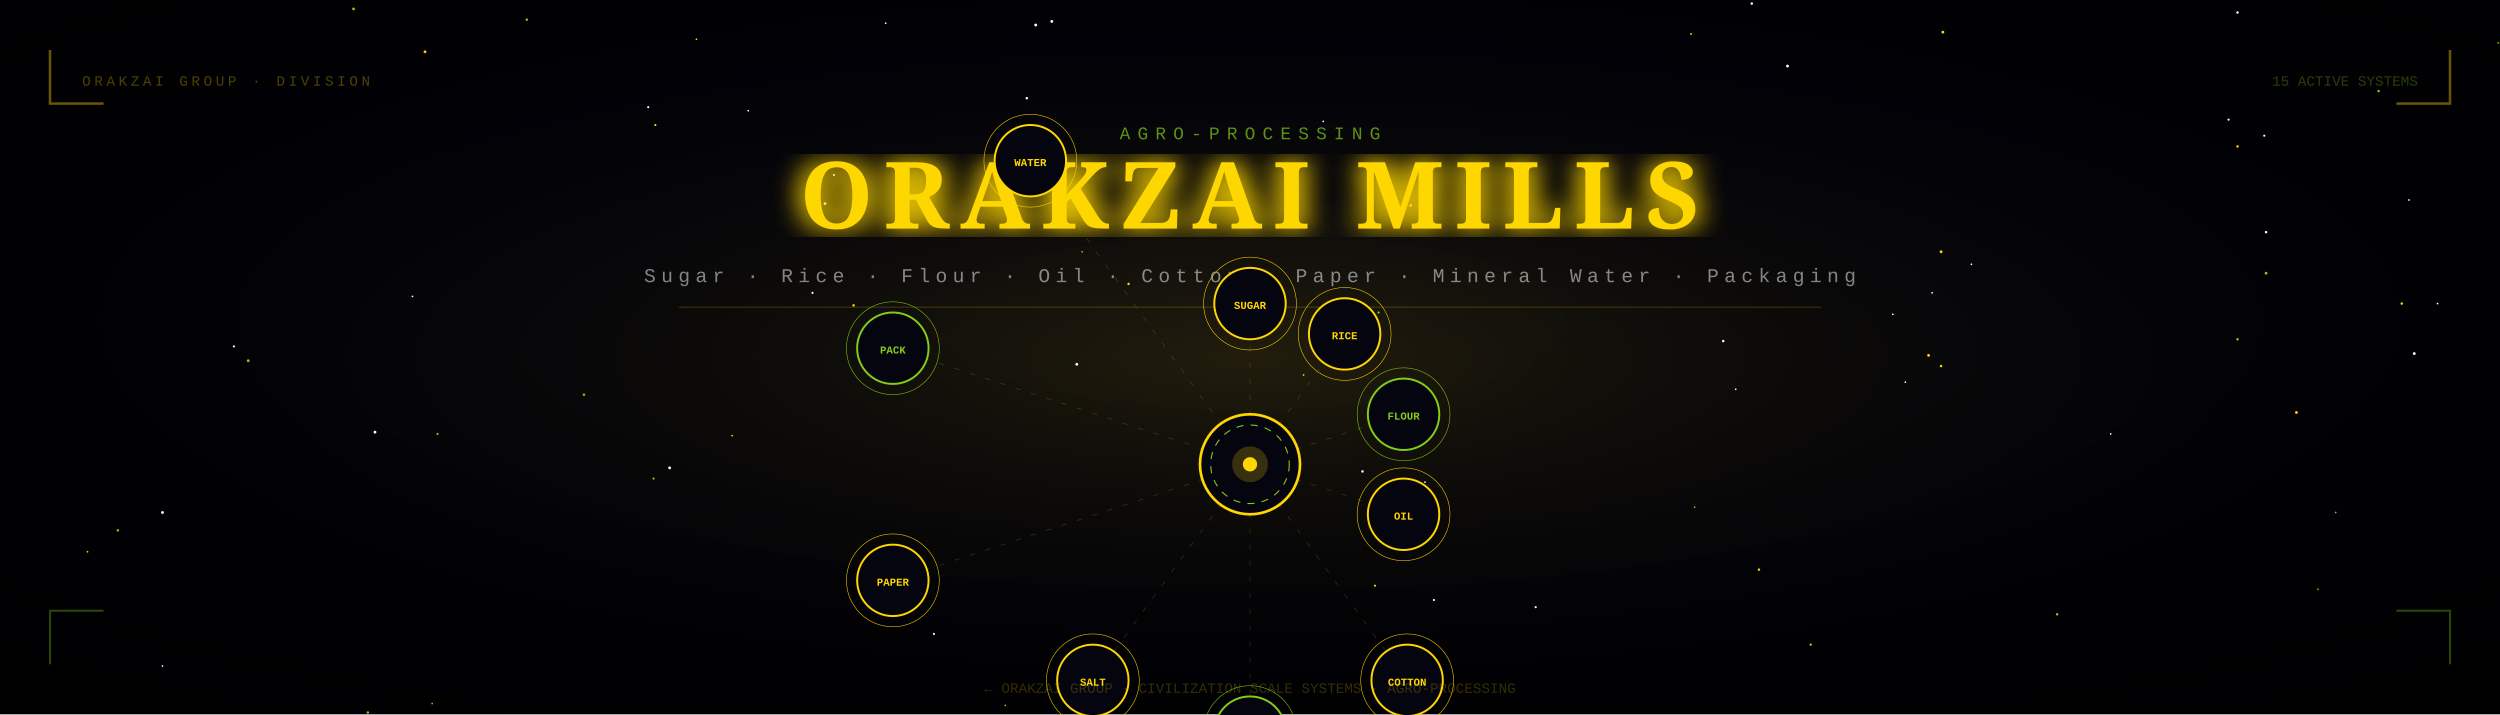
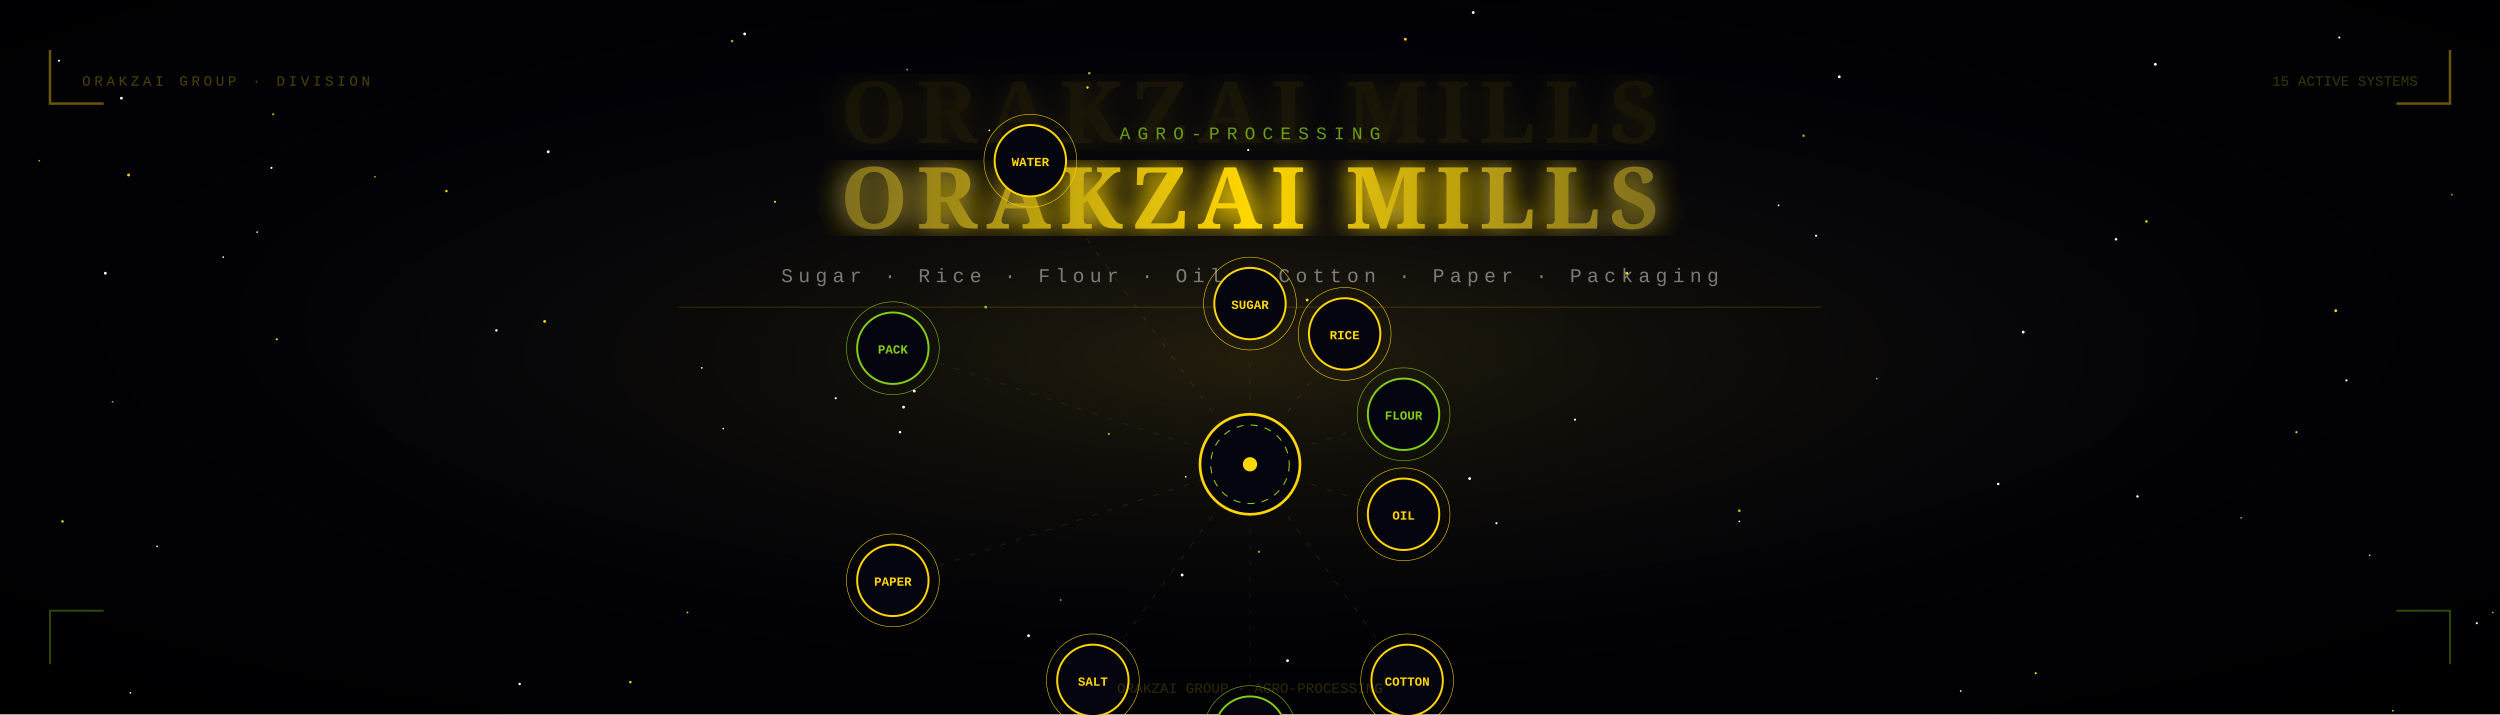
<svg xmlns="http://www.w3.org/2000/svg" width="1400" height="400" viewBox="0 0 1400 400">
  <defs>
-     <style>
- @keyframes tw{0%,100%{opacity:.06}50%{opacity:.85}}
- @keyframes cPulse{0%,100%{r:12}50%{r:18}}
- </style>
-     <radialGradient id="bg_Orakzai-Mills" cx="50%" cy="45%" r="75%">
+     <radialGradient id="bg" cx="50%" cy="45%" r="75%">
      <stop offset="0%" stop-color="#03030e" />
      <stop offset="100%" stop-color="#000" />
    </radialGradient>
-     <radialGradient id="glow_Orakzai-Mills" cx="50%" cy="50%" r="50%">
+     <radialGradient id="glow" cx="50%" cy="50%" r="50%">
      <stop offset="0%" stop-color="#FFD700" stop-opacity=".12" />
      <stop offset="100%" stop-color="#000" stop-opacity="0" />
    </radialGradient>
    <filter id="bloom">
      <feGaussianBlur in="SourceGraphic" stdDeviation="8" result="b" />
      <feMerge>
        <feMergeNode in="b" />
        <feMergeNode in="b" />
        <feMergeNode in="SourceGraphic" />
      </feMerge>
    </filter>
-     <filter id="soft">
-       <feGaussianBlur stdDeviation="3" />
-     </filter>
+     <linearGradient id="titleG" x1="0%" y1="0%" x2="100%" y2="0%">
+       <stop offset="0%" stop-color="#807020" />
+       <stop offset="50%" stop-color="#FFD700" />
+       <stop offset="100%" stop-color="#807020" />
+     </linearGradient>
  </defs>
-   <rect width="1400" height="400" fill="url(#bg_Orakzai-Mills)" />
-   <rect width="1400" height="400" fill="url(#glow_Orakzai-Mills)" />
-   <circle cx="1104" cy="148" r="0.5" fill="#fff" style="animation:tw 6.9s 0.2s infinite" />
-   <circle cx="770" cy="328" r="0.6" fill="#FFD700" style="animation:tw 4.6s 5.0s infinite" />
-   <circle cx="496" cy="13" r="0.5" fill="#fff" style="animation:tw 6.6s 4.1s infinite" />
-   <circle cx="1087" cy="205" r="0.7" fill="#FFD700" style="animation:tw 4.3s 1.2s infinite" />
-   <circle cx="1152" cy="344" r="0.7" fill="#84CC16" style="animation:tw 5.0s 3.4s infinite" />
-   <circle cx="1308" cy="287" r="0.5" fill="#84CC16" style="animation:tw 6.7s 0.6s infinite" />
-   <circle cx="632" cy="159" r="0.7" fill="#FFD700" style="animation:tw 3.1s 3.5s infinite" />
-   <circle cx="242" cy="394" r="0.5" fill="#84CC16" style="animation:tw 6.6s 2.5s infinite" />
-   <circle cx="366" cy="268" r="0.6" fill="#84CC16" style="animation:tw 5.4s 2.6s infinite" />
-   <circle cx="1345" cy="170" r="0.7" fill="#FFD700" style="animation:tw 2.6s 3.3s infinite" />
-   <circle cx="210" cy="242" r="0.8" fill="#fff" style="animation:tw 6.7s 1.3s infinite" />
-   <circle cx="523" cy="355" r="0.6" fill="#fff" style="animation:tw 6.2s 2.6s infinite" />
-   <circle cx="860" cy="340" r="0.6" fill="#fff" style="animation:tw 4.6s 4.7s infinite" />
-   <circle cx="1269" cy="153" r="0.8" fill="#84CC16" style="animation:tw 3.9s 4.1s infinite" />
-   <circle cx="965" cy="191" r="0.7" fill="#fff" style="animation:tw 5.7s 4.8s infinite" />
-   <circle cx="1082" cy="164" r="0.5" fill="#fff" style="animation:tw 3.0s 1.7s infinite" />
-   <circle cx="66" cy="297" r="0.7" fill="#84CC16" style="animation:tw 5.8s 4.1s infinite" />
-   <circle cx="1088" cy="18" r="0.8" fill="#FFD700" style="animation:tw 3.1s 3.0s infinite" />
-   <circle cx="1253" cy="190" r="0.7" fill="#84CC16" style="animation:tw 6.2s 0.7s infinite" />
-   <circle cx="798" cy="270" r="0.5" fill="#fff" style="animation:tw 6.3s 1.0s infinite" />
-   <circle cx="1182" cy="243" r="0.5" fill="#fff" style="animation:tw 6.9s 4.8s infinite" />
-   <circle cx="131" cy="194" r="0.6" fill="#fff" style="animation:tw 5.9s 3.8s infinite" />
-   <circle cx="1253" cy="7" r="0.7" fill="#fff" style="animation:tw 2.5s 3.8s infinite" />
-   <circle cx="1332" cy="51" r="0.7" fill="#84CC16" style="animation:tw 6.8s 2.4s infinite" />
-   <circle cx="363" cy="60" r="0.6" fill="#fff" style="animation:tw 4.7s 0.5s infinite" />
-   <circle cx="410" cy="244" r="0.5" fill="#FFD700" style="animation:tw 4.3s 0.9s infinite" />
-   <circle cx="1060" cy="176" r="0.5" fill="#fff" style="animation:tw 5.9s 3.9s infinite" />
-   <circle cx="763" cy="264" r="0.7" fill="#fff" style="animation:tw 5.2s 0.7s infinite" />
-   <circle cx="467" cy="98" r="0.6" fill="#fff" style="animation:tw 4.5s 3.0s infinite" />
-   <circle cx="455" cy="164" r="0.6" fill="#fff" style="animation:tw 3.2s 2.1s infinite" />
-   <circle cx="589" cy="12" r="0.8" fill="#fff" style="animation:tw 2.5s 2.0s infinite" />
-   <circle cx="563" cy="395" r="0.5" fill="#84CC16" style="animation:tw 3.7s 0.5s infinite" />
-   <circle cx="949" cy="284" r="0.5" fill="#84CC16" style="animation:tw 6.7s 0.4s infinite" />
-   <circle cx="91" cy="287" r="0.8" fill="#fff" style="animation:tw 5.1s 0.7s infinite" />
-   <circle cx="985" cy="319" r="0.7" fill="#FFD700" style="animation:tw 5.0s 0.4s infinite" />
-   <circle cx="375" cy="262" r="0.8" fill="#fff" style="animation:tw 5.7s 3.9s infinite" />
-   <circle cx="1286" cy="231" r="0.8" fill="#FFD700" style="animation:tw 3.4s 0.3s infinite" />
-   <circle cx="49" cy="309" r="0.5" fill="#FFD700" style="animation:tw 3.0s 3.1s infinite" />
-   <circle cx="580" cy="14" r="0.8" fill="#fff" style="animation:tw 5.6s 4.7s infinite" />
-   <circle cx="390" cy="22" r="0.5" fill="#FFD700" style="animation:tw 6.7s 4.0s infinite" />
-   <circle cx="606" cy="141" r="0.5" fill="#84CC16" style="animation:tw 3.3s 0.4s infinite" />
-   <circle cx="1352" cy="198" r="0.8" fill="#fff" style="animation:tw 4.9s 1.8s infinite" />
-   <circle cx="730" cy="210" r="0.5" fill="#FFD700" style="animation:tw 5.3s 3.1s infinite" />
-   <circle cx="981" cy="2" r="0.7" fill="#fff" style="animation:tw 4.6s 1.7s infinite" />
-   <circle cx="803" cy="336" r="0.6" fill="#fff" style="animation:tw 6.9s 1.9s infinite" />
-   <circle cx="478" cy="171" r="0.7" fill="#FFD700" style="animation:tw 2.6s 3.3s infinite" />
-   <circle cx="295" cy="11" r="0.7" fill="#84CC16" style="animation:tw 5.3s 3.8s infinite" />
-   <circle cx="1248" cy="67" r="0.6" fill="#fff" style="animation:tw 3.5s 0.4s infinite" />
-   <circle cx="231" cy="166" r="0.5" fill="#fff" style="animation:tw 2.7s 0.2s infinite" />
-   <circle cx="1067" cy="214" r="0.5" fill="#fff" style="animation:tw 7.0s 0.8s infinite" />
-   <circle cx="575" cy="55" r="0.7" fill="#fff" style="animation:tw 2.6s 1.0s infinite" />
-   <circle cx="1014" cy="361" r="0.6" fill="#FFD700" style="animation:tw 3.5s 4.6s infinite" />
-   <circle cx="1268" cy="76" r="0.6" fill="#fff" style="animation:tw 5.0s 3.0s infinite" />
-   <circle cx="1365" cy="170" r="0.5" fill="#fff" style="animation:tw 4.6s 1.0s infinite" />
-   <circle cx="603" cy="204" r="0.8" fill="#fff" style="animation:tw 5.4s 0.1s infinite" />
-   <circle cx="947" cy="19" r="0.6" fill="#84CC16" style="animation:tw 4.6s 4.9s infinite" />
-   <circle cx="1253" cy="82" r="0.7" fill="#FFD700" style="animation:tw 4.7s 3.7s infinite" />
-   <circle cx="367" cy="70" r="0.6" fill="#FFD700" style="animation:tw 2.5s 1.5s infinite" />
-   <circle cx="800" cy="126" r="0.6" fill="#FFD700" style="animation:tw 5.9s 2.6s infinite" />
-   <circle cx="245" cy="243" r="0.6" fill="#84CC16" style="animation:tw 3.0s 3.1s infinite" />
-   <circle cx="1269" cy="130" r="0.7" fill="#fff" style="animation:tw 5.6s 4.6s infinite" />
-   <circle cx="327" cy="221" r="0.7" fill="#84CC16" style="animation:tw 3.9s 2.2s infinite" />
-   <circle cx="741" cy="68" r="0.5" fill="#fff" style="animation:tw 6.0s 1.2s infinite" />
-   <circle cx="1399" cy="24" r="0.5" fill="#84CC16" style="animation:tw 6.1s 3.2s infinite" />
-   <circle cx="772" cy="175" r="0.6" fill="#84CC16" style="animation:tw 5.6s 4.1s infinite" />
-   <circle cx="1298" cy="330" r="0.5" fill="#84CC16" style="animation:tw 4.4s 4.1s infinite" />
-   <circle cx="139" cy="202" r="0.8" fill="#84CC16" style="animation:tw 3.7s 4.8s infinite" />
-   <circle cx="790" cy="115" r="0.7" fill="#fff" style="animation:tw 6.8s 4.6s infinite" />
-   <circle cx="1080" cy="199" r="0.8" fill="#FFD700" style="animation:tw 6.3s 0.1s infinite" />
-   <circle cx="1001" cy="37" r="0.8" fill="#fff" style="animation:tw 2.7s 3.7s infinite" />
-   <circle cx="419" cy="62" r="0.5" fill="#fff" style="animation:tw 5.6s 4.5s infinite" />
-   <circle cx="703" cy="271" r="0.7" fill="#84CC16" style="animation:tw 2.6s 1.6s infinite" />
-   <circle cx="972" cy="218" r="0.5" fill="#fff" style="animation:tw 3.1s 0.4s infinite" />
-   <circle cx="91" cy="373" r="0.5" fill="#fff" style="animation:tw 3.5s 4.7s infinite" />
-   <circle cx="198" cy="5" r="0.8" fill="#84CC16" style="animation:tw 5.7s 1.6s infinite" />
-   <circle cx="1349" cy="112" r="0.5" fill="#fff" style="animation:tw 4.8s 3.7s infinite" />
-   <circle cx="206" cy="399" r="0.7" fill="#84CC16" style="animation:tw 3.5s 2.2s infinite" />
-   <circle cx="462" cy="114" r="0.8" fill="#fff" style="animation:tw 4.1s 1.3s infinite" />
-   <circle cx="238" cy="29" r="0.8" fill="#FFD700" style="animation:tw 5.4s 0.5s infinite" />
-   <circle cx="1087" cy="141" r="0.8" fill="#FFD700" style="animation:tw 4.4s 4.4s infinite" />
+   <rect width="1400" height="400" fill="url(#bg)" />
+   <rect width="1400" height="400" fill="url(#glow)" />
+   <circle cx="385" cy="343" r="0.5" fill="#FFD700">
+     <animate attributeName="opacity" values=".05;.9;.05" dur="4.5s" begin="1.9s" repeatCount="indefinite" />
+   </circle>
+   <circle cx="825" cy="7" r="0.8" fill="#fff">
+     <animate attributeName="opacity" values=".05;.9;.05" dur="3.4s" begin="3.1s" repeatCount="indefinite" />
+   </circle>
+   <circle cx="974" cy="292" r="0.5" fill="#fff">
+     <animate attributeName="opacity" values=".05;.9;.05" dur="5.0s" begin="1.2s" repeatCount="indefinite" />
+   </circle>
+   <circle cx="33" cy="34" r="0.6" fill="#fff">
+     <animate attributeName="opacity" values=".05;.9;.05" dur="6.1s" begin="1.6s" repeatCount="indefinite" />
+   </circle>
+   <circle cx="732" cy="168" r="0.8" fill="#FFD700">
+     <animate attributeName="opacity" values=".05;.9;.05" dur="3.4s" begin="4.2s" repeatCount="indefinite" />
+   </circle>
+   <circle cx="664" cy="267" r="0.5" fill="#fff">
+     <animate attributeName="opacity" values=".05;.9;.05" dur="5.7s" begin="4.1s" repeatCount="indefinite" />
+   </circle>
+   <circle cx="506" cy="228" r="0.8" fill="#fff">
+     <animate attributeName="opacity" values=".05;.9;.05" dur="4.3s" begin="3.5s" repeatCount="indefinite" />
+   </circle>
+   <circle cx="787" cy="22" r="0.8" fill="#FFD700">
+     <animate attributeName="opacity" values=".05;.9;.05" dur="6.7s" begin="3.5s" repeatCount="indefinite" />
+   </circle>
+   <circle cx="405" cy="240" r="0.5" fill="#fff">
+     <animate attributeName="opacity" values=".05;.9;.05" dur="4.0s" begin="1.3s" repeatCount="indefinite" />
+   </circle>
+   <circle cx="823" cy="268" r="0.8" fill="#fff">
+     <animate attributeName="opacity" values=".05;.9;.05" dur="6.8s" begin="1.7s" repeatCount="indefinite" />
+   </circle>
+   <circle cx="552" cy="172" r="0.8" fill="#84CC16">
+     <animate attributeName="opacity" values=".05;.9;.05" dur="3.3s" begin="1.1s" repeatCount="indefinite" />
+   </circle>
+   <circle cx="278" cy="185" r="0.7" fill="#fff">
+     <animate attributeName="opacity" values=".05;.9;.05" dur="3.1s" begin="0.1s" repeatCount="indefinite" />
+   </circle>
+   <circle cx="353" cy="382" r="0.7" fill="#FFD700">
+     <animate attributeName="opacity" values=".05;.9;.05" dur="5.8s" begin="4.7s" repeatCount="indefinite" />
+   </circle>
+   <circle cx="307" cy="85" r="0.8" fill="#fff">
+     <animate attributeName="opacity" values=".05;.9;.05" dur="3.0s" begin="2.9s" repeatCount="indefinite" />
+   </circle>
+   <circle cx="1396" cy="343" r="0.5" fill="#84CC16">
+     <animate attributeName="opacity" values=".05;.9;.05" dur="4.0s" begin="4.7s" repeatCount="indefinite" />
+   </circle>
+   <circle cx="1010" cy="76" r="0.7" fill="#84CC16">
+     <animate attributeName="opacity" values=".05;.9;.05" dur="6.8s" begin="1.6s" repeatCount="indefinite" />
+   </circle>
+   <circle cx="305" cy="180" r="0.8" fill="#FFD700">
+     <animate attributeName="opacity" values=".05;.9;.05" dur="6.4s" begin="2.4s" repeatCount="indefinite" />
+   </circle>
+   <circle cx="468" cy="223" r="0.6" fill="#fff">
+     <animate attributeName="opacity" values=".05;.9;.05" dur="4.5s" begin="0.1s" repeatCount="indefinite" />
+   </circle>
+   <circle cx="1255" cy="290" r="0.5" fill="#84CC16">
+     <animate attributeName="opacity" values=".05;.9;.05" dur="5.8s" begin="0.1s" repeatCount="indefinite" />
+   </circle>
+   <circle cx="974" cy="286" r="0.8" fill="#84CC16">
+     <animate attributeName="opacity" values=".05;.9;.05" dur="4.6s" begin="1.2s" repeatCount="indefinite" />
+   </circle>
+   <circle cx="1373" cy="109" r="0.5" fill="#84CC16">
+     <animate attributeName="opacity" values=".05;.9;.05" dur="4.8s" begin="3.5s" repeatCount="indefinite" />
+   </circle>
+   <circle cx="789" cy="96" r="0.6" fill="#fff">
+     <animate attributeName="opacity" values=".05;.9;.05" dur="4.7s" begin="1.8s" repeatCount="indefinite" />
+   </circle>
+   <circle cx="1207" cy="36" r="0.8" fill="#fff">
+     <animate attributeName="opacity" values=".05;.9;.05" dur="6.6s" begin="1.6s" repeatCount="indefinite" />
+   </circle>
+   <circle cx="73" cy="388" r="0.5" fill="#fff">
+     <animate attributeName="opacity" values=".05;.9;.05" dur="3.9s" begin="0.5s" repeatCount="indefinite" />
+   </circle>
+   <circle cx="152" cy="94" r="0.6" fill="#fff">
+     <animate attributeName="opacity" values=".05;.9;.05" dur="6.5s" begin="2.9s" repeatCount="indefinite" />
+   </circle>
+   <circle cx="838" cy="293" r="0.6" fill="#fff">
+     <animate attributeName="opacity" values=".05;.9;.05" dur="3.4s" begin="4.3s" repeatCount="indefinite" />
+   </circle>
+   <circle cx="1051" cy="212" r="0.5" fill="#84CC16">
+     <animate attributeName="opacity" values=".05;.9;.05" dur="6.4s" begin="1.8s" repeatCount="indefinite" />
+   </circle>
+   <circle cx="1202" cy="124" r="0.7" fill="#FFD700">
+     <animate attributeName="opacity" values=".05;.9;.05" dur="5.3s" begin="2.0s" repeatCount="indefinite" />
+   </circle>
+   <circle cx="721" cy="370" r="0.8" fill="#fff">
+     <animate attributeName="opacity" values=".05;.9;.05" dur="5.6s" begin="1.8s" repeatCount="indefinite" />
+   </circle>
+   <circle cx="610" cy="41" r="0.7" fill="#84CC16">
+     <animate attributeName="opacity" values=".05;.9;.05" dur="5.7s" begin="3.8s" repeatCount="indefinite" />
+   </circle>
+   <circle cx="1119" cy="271" r="0.7" fill="#fff">
+     <animate attributeName="opacity" values=".05;.9;.05" dur="6.6s" begin="0.3s" repeatCount="indefinite" />
+   </circle>
+   <circle cx="996" cy="115" r="0.5" fill="#fff">
+     <animate attributeName="opacity" values=".05;.9;.05" dur="3.7s" begin="3.7s" repeatCount="indefinite" />
+   </circle>
+   <circle cx="504" cy="242" r="0.7" fill="#fff">
+     <animate attributeName="opacity" values=".05;.9;.05" dur="5.4s" begin="1.6s" repeatCount="indefinite" />
+   </circle>
+   <circle cx="393" cy="206" r="0.5" fill="#fff">
+     <animate attributeName="opacity" values=".05;.9;.05" dur="6.4s" begin="2.5s" repeatCount="indefinite" />
+   </circle>
+   <circle cx="512" cy="219" r="0.8" fill="#fff">
+     <animate attributeName="opacity" values=".05;.9;.05" dur="3.1s" begin="4.3s" repeatCount="indefinite" />
+   </circle>
+   <circle cx="716" cy="95" r="0.7" fill="#fff">
+     <animate attributeName="opacity" values=".05;.9;.05" dur="3.6s" begin="0.8s" repeatCount="indefinite" />
+   </circle>
+   <circle cx="250" cy="107" r="0.7" fill="#FFD700">
+     <animate attributeName="opacity" values=".05;.9;.05" dur="7.0s" begin="3.4s" repeatCount="indefinite" />
+   </circle>
+   <circle cx="1197" cy="278" r="0.7" fill="#fff">
+     <animate attributeName="opacity" values=".05;.9;.05" dur="4.0s" begin="1.4s" repeatCount="indefinite" />
+   </circle>
+   <circle cx="22" cy="90" r="0.5" fill="#84CC16">
+     <animate attributeName="opacity" values=".05;.9;.05" dur="5.8s" begin="4.9s" repeatCount="indefinite" />
+   </circle>
+   <circle cx="72" cy="98" r="0.8" fill="#FFD700">
+     <animate attributeName="opacity" values=".05;.9;.05" dur="3.4s" begin="4.3s" repeatCount="indefinite" />
+   </circle>
+   <circle cx="1308" cy="174" r="0.8" fill="#FFD700">
+     <animate attributeName="opacity" values=".05;.9;.05" dur="5.1s" begin="3.1s" repeatCount="indefinite" />
+   </circle>
+   <circle cx="1387" cy="349" r="0.6" fill="#fff">
+     <animate attributeName="opacity" values=".05;.9;.05" dur="5.4s" begin="0.2s" repeatCount="indefinite" />
+   </circle>
+   <circle cx="410" cy="23" r="0.7" fill="#84CC16">
+     <animate attributeName="opacity" values=".05;.9;.05" dur="6.7s" begin="0.3s" repeatCount="indefinite" />
+   </circle>
+   <circle cx="434" cy="113" r="0.6" fill="#FFD700">
+     <animate attributeName="opacity" values=".05;.9;.05" dur="7.0s" begin="2.3s" repeatCount="indefinite" />
+   </circle>
+   <circle cx="153" cy="64" r="0.6" fill="#84CC16">
+     <animate attributeName="opacity" values=".05;.9;.05" dur="6.0s" begin="0.8s" repeatCount="indefinite" />
+   </circle>
+   <circle cx="687" cy="254" r="0.6" fill="#FFD700">
+     <animate attributeName="opacity" values=".05;.9;.05" dur="4.7s" begin="2.6s" repeatCount="indefinite" />
+   </circle>
+   <circle cx="210" cy="99" r="0.5" fill="#84CC16">
+     <animate attributeName="opacity" values=".05;.9;.05" dur="4.1s" begin="4.0s" repeatCount="indefinite" />
+   </circle>
+   <circle cx="705" cy="309" r="0.6" fill="#84CC16">
+     <animate attributeName="opacity" values=".05;.9;.05" dur="4.9s" begin="3.4s" repeatCount="indefinite" />
+   </circle>
+   <circle cx="911" cy="153" r="0.8" fill="#FFD700">
+     <animate attributeName="opacity" values=".05;.9;.05" dur="3.8s" begin="0.1s" repeatCount="indefinite" />
+   </circle>
+   <circle cx="1140" cy="377" r="0.6" fill="#FFD700">
+     <animate attributeName="opacity" values=".05;.9;.05" dur="3.6s" begin="4.7s" repeatCount="indefinite" />
+   </circle>
+   <circle cx="882" cy="235" r="0.6" fill="#fff">
+     <animate attributeName="opacity" values=".05;.9;.05" dur="3.6s" begin="4.0s" repeatCount="indefinite" />
+   </circle>
+   <circle cx="1185" cy="134" r="0.7" fill="#fff">
+     <animate attributeName="opacity" values=".05;.9;.05" dur="5.5s" begin="4.1s" repeatCount="indefinite" />
+   </circle>
+   <circle cx="1314" cy="213" r="0.6" fill="#fff">
+     <animate attributeName="opacity" values=".05;.9;.05" dur="5.0s" begin="3.2s" repeatCount="indefinite" />
+   </circle>
+   <circle cx="88" cy="306" r="0.5" fill="#fff">
+     <animate attributeName="opacity" values=".05;.9;.05" dur="3.8s" begin="4.4s" repeatCount="indefinite" />
+   </circle>
+   <circle cx="621" cy="243" r="0.6" fill="#84CC16">
+     <animate attributeName="opacity" values=".05;.9;.05" dur="4.3s" begin="2.6s" repeatCount="indefinite" />
+   </circle>
+   <circle cx="417" cy="19" r="0.8" fill="#fff">
+     <animate attributeName="opacity" values=".05;.9;.05" dur="3.2s" begin="4.4s" repeatCount="indefinite" />
+   </circle>
+   <circle cx="554" cy="73" r="0.5" fill="#fff">
+     <animate attributeName="opacity" values=".05;.9;.05" dur="6.5s" begin="1.5s" repeatCount="indefinite" />
+   </circle>
+   <circle cx="699" cy="84" r="0.6" fill="#fff">
+     <animate attributeName="opacity" values=".05;.9;.05" dur="2.8s" begin="0.5s" repeatCount="indefinite" />
+   </circle>
+   <circle cx="576" cy="356" r="0.8" fill="#fff">
+     <animate attributeName="opacity" values=".05;.9;.05" dur="3.7s" begin="0.7s" repeatCount="indefinite" />
+   </circle>
+   <circle cx="1098" cy="387" r="0.5" fill="#fff">
+     <animate attributeName="opacity" values=".05;.9;.05" dur="3.4s" begin="4.4s" repeatCount="indefinite" />
+   </circle>
+   <circle cx="688" cy="162" r="0.7" fill="#84CC16">
+     <animate attributeName="opacity" values=".05;.9;.05" dur="6.7s" begin="0.8s" repeatCount="indefinite" />
+   </circle>
+   <circle cx="1017" cy="132" r="0.6" fill="#fff">
+     <animate attributeName="opacity" values=".05;.9;.05" dur="2.5s" begin="4.3s" repeatCount="indefinite" />
+   </circle>
+   <circle cx="1286" cy="242" r="0.6" fill="#FFD700">
+     <animate attributeName="opacity" values=".05;.9;.05" dur="6.1s" begin="4.7s" repeatCount="indefinite" />
+   </circle>
+   <circle cx="662" cy="322" r="0.8" fill="#fff">
+     <animate attributeName="opacity" values=".05;.9;.05" dur="6.1s" begin="4.9s" repeatCount="indefinite" />
+   </circle>
+   <circle cx="1133" cy="186" r="0.8" fill="#fff">
+     <animate attributeName="opacity" values=".05;.9;.05" dur="4.0s" begin="4.8s" repeatCount="indefinite" />
+   </circle>
+   <circle cx="155" cy="190" r="0.6" fill="#FFD700">
+     <animate attributeName="opacity" values=".05;.9;.05" dur="5.5s" begin="0.8s" repeatCount="indefinite" />
+   </circle>
+   <circle cx="1340" cy="398" r="0.5" fill="#FFD700">
+     <animate attributeName="opacity" values=".05;.9;.05" dur="3.7s" begin="4.1s" repeatCount="indefinite" />
+   </circle>
+   <circle cx="291" cy="383" r="0.7" fill="#fff">
+     <animate attributeName="opacity" values=".05;.9;.05" dur="4.3s" begin="0.8s" repeatCount="indefinite" />
+   </circle>
+   <circle cx="1310" cy="21" r="0.6" fill="#fff">
+     <animate attributeName="opacity" values=".05;.9;.05" dur="6.4s" begin="4.7s" repeatCount="indefinite" />
+   </circle>
+   <circle cx="125" cy="144" r="0.5" fill="#fff">
+     <animate attributeName="opacity" values=".05;.9;.05" dur="6.3s" begin="2.5s" repeatCount="indefinite" />
+   </circle>
+   <circle cx="508" cy="39" r="0.5" fill="#84CC16">
+     <animate attributeName="opacity" values=".05;.9;.05" dur="2.9s" begin="4.6s" repeatCount="indefinite" />
+   </circle>
+   <circle cx="63" cy="225" r="0.5" fill="#84CC16">
+     <animate attributeName="opacity" values=".05;.9;.05" dur="3.1s" begin="2.1s" repeatCount="indefinite" />
+   </circle>
+   <circle cx="35" cy="292" r="0.7" fill="#FFD700">
+     <animate attributeName="opacity" values=".05;.9;.05" dur="5.9s" begin="4.2s" repeatCount="indefinite" />
+   </circle>
+   <circle cx="59" cy="153" r="0.8" fill="#fff">
+     <animate attributeName="opacity" values=".05;.9;.05" dur="5.4s" begin="1.7s" repeatCount="indefinite" />
+   </circle>
+   <circle cx="68" cy="55" r="0.8" fill="#fff">
+     <animate attributeName="opacity" values=".05;.9;.05" dur="6.2s" begin="1.7s" repeatCount="indefinite" />
+   </circle>
+   <circle cx="1030" cy="43" r="0.8" fill="#fff">
+     <animate attributeName="opacity" values=".05;.9;.05" dur="5.0s" begin="4.9s" repeatCount="indefinite" />
+   </circle>
+   <circle cx="144" cy="130" r="0.5" fill="#fff">
+     <animate attributeName="opacity" values=".05;.9;.05" dur="6.1s" begin="4.5s" repeatCount="indefinite" />
+   </circle>
+   <circle cx="594" cy="336" r="0.5" fill="#84CC16">
+     <animate attributeName="opacity" values=".05;.9;.05" dur="4.4s" begin="4.7s" repeatCount="indefinite" />
+   </circle>
+   <circle cx="609" cy="49" r="0.7" fill="#FFD700">
+     <animate attributeName="opacity" values=".05;.9;.05" dur="3.7s" begin="2.4s" repeatCount="indefinite" />
+   </circle>
+   <circle cx="1327" cy="311" r="0.5" fill="#FFD700">
+     <animate attributeName="opacity" values=".05;.9;.05" dur="4.8s" begin="4.9s" repeatCount="indefinite" />
+   </circle>
  <polyline points="28,28 28,58 58,58" fill="none" stroke="#FFD700" stroke-width="1.4" stroke-opacity=".4" />
  <polyline points="1372,28 1372,58 1342,58" fill="none" stroke="#FFD700" stroke-width="1.4" stroke-opacity=".4" />
  <polyline points="28,372 28,342 58,342" fill="none" stroke="#84CC16" stroke-width="1.1" stroke-opacity=".35" />
  <polyline points="1372,372 1372,342 1342,342" fill="none" stroke="#84CC16" stroke-width="1.1" stroke-opacity=".35" />
  <text x="46" y="48" font-family="Courier New,monospace" font-size="8" fill="#FFD700" opacity=".3" letter-spacing="2">ORAKZAI GROUP · DIVISION</text>
  <text x="1354" y="48" font-family="Courier New,monospace" font-size="8" fill="#84CC16" opacity=".3" text-anchor="end">15 ACTIVE SYSTEMS</text>
-   <text x="700" y="78" text-anchor="middle" font-family="Courier New,monospace" font-size="10" letter-spacing="4" fill="#84CC16" opacity=".7">AGRO-PROCESSING</text>
-   <text x="700" y="128" text-anchor="middle" font-family="Georgia,serif" font-size="52" font-weight="bold" letter-spacing="6" fill="#FFD700" filter="url(#bloom)">ORAKZAI MILLS</text>
-   <text x="700" y="158" text-anchor="middle" font-family="Courier New,monospace" font-size="11" letter-spacing="3" fill="#ffffff" opacity=".5">Sugar · Rice · Flour · Oil · Cotton · Paper · Mineral Water · Packaging</text>
-   <line x1="380" y1="172" x2="1020" y2="172" stroke="#FFD700" stroke-width=".5" stroke-opacity=".25" />
-   <line x1="700" y1="260" x2="700" y2="170" stroke="#FFD700" stroke-width=".4" stroke-opacity=".2" stroke-dasharray="3 6" />
-   <line x1="700" y1="260" x2="753" y2="187" stroke="#FFD700" stroke-width=".4" stroke-opacity=".2" stroke-dasharray="3 6" />
-   <line x1="700" y1="260" x2="786" y2="232" stroke="#FFD700" stroke-width=".4" stroke-opacity=".2" stroke-dasharray="3 6" />
-   <line x1="700" y1="260" x2="786" y2="288" stroke="#FFD700" stroke-width=".4" stroke-opacity=".2" stroke-dasharray="3 6" />
-   <line x1="700" y1="260" x2="788" y2="381" stroke="#FFD700" stroke-width=".4" stroke-opacity=".2" stroke-dasharray="3 6" />
-   <line x1="700" y1="260" x2="700" y2="410" stroke="#FFD700" stroke-width=".4" stroke-opacity=".2" stroke-dasharray="3 6" />
-   <line x1="700" y1="260" x2="612" y2="381" stroke="#FFD700" stroke-width=".4" stroke-opacity=".2" stroke-dasharray="3 6" />
-   <line x1="700" y1="260" x2="500" y2="325" stroke="#FFD700" stroke-width=".4" stroke-opacity=".2" stroke-dasharray="3 6" />
-   <line x1="700" y1="260" x2="500" y2="195" stroke="#FFD700" stroke-width=".4" stroke-opacity=".2" stroke-dasharray="3 6" />
-   <line x1="700" y1="260" x2="577" y2="90" stroke="#FFD700" stroke-width=".4" stroke-opacity=".2" stroke-dasharray="3 6" />
+   <text x="700" y="78" text-anchor="middle" font-family="Courier New,monospace" font-size="10" letter-spacing="4" fill="#84CC16" opacity=".75">AGRO-PROCESSING</text>
+   <text x="700" y="80" text-anchor="middle" font-family="Georgia,serif" font-size="48" font-weight="bold" letter-spacing="5" fill="#FFD700" opacity=".08" filter="url(#bloom)">ORAKZAI MILLS</text>
+   <text x="700" y="128" text-anchor="middle" font-family="Georgia,serif" font-size="48" font-weight="bold" letter-spacing="5" fill="url(#titleG)" filter="url(#bloom)">ORAKZAI MILLS</text>
+   <text x="700" y="158" text-anchor="middle" font-family="Courier New,monospace" font-size="11" letter-spacing="3" fill="#ffffff" opacity=".45">Sugar · Rice · Flour · Oil · Cotton · Paper · Packaging</text>
+   <line x1="380" y1="172" x2="1020" y2="172" stroke="#FFD700" stroke-width=".5" stroke-opacity=".2" />
+   <line x1="700" y1="260" x2="700" y2="170" stroke="#FFD700" stroke-width=".4" stroke-opacity=".15" stroke-dasharray="3 6" />
  <circle cx="700" cy="170" r="20" fill="#050510" stroke="#FFD700" stroke-width="1.1">
    <animate attributeName="stroke-opacity" values=".4;.9;.4" dur="2.5s" repeatCount="indefinite" />
  </circle>
  <circle cx="700" cy="170" r="26" fill="none" stroke="#FFD700" stroke-width=".3">
-     <animate attributeName="r" values="20;30;20" dur="3.5s" repeatCount="indefinite" />
+     <animate attributeName="r" values="20;32;20" dur="3.5s" repeatCount="indefinite" />
    <animate attributeName="stroke-opacity" values=".3;0;.3" dur="3.5s" repeatCount="indefinite" />
  </circle>
-   <text x="700" y="173" text-anchor="middle" font-family="Courier New,monospace" font-size="6" fill="#FFD700" font-weight="bold">SUGAR</text>
+   <text x="700" y="173" text-anchor="middle" font-family="Courier New,monospace" font-size="7" fill="#FFD700" font-weight="bold">SUGAR</text>
+   <line x1="700" y1="260" x2="753" y2="187" stroke="#FFD700" stroke-width=".4" stroke-opacity=".15" stroke-dasharray="3 6" />
  <circle cx="753" cy="187" r="20" fill="#050510" stroke="#FFD700" stroke-width="1.1">
    <animate attributeName="stroke-opacity" values=".4;.9;.4" dur="3.3s" repeatCount="indefinite" />
  </circle>
  <circle cx="753" cy="187" r="26" fill="none" stroke="#FFD700" stroke-width=".3">
-     <animate attributeName="r" values="20;30;20" dur="4.3s" repeatCount="indefinite" />
+     <animate attributeName="r" values="20;32;20" dur="4.3s" repeatCount="indefinite" />
    <animate attributeName="stroke-opacity" values=".3;0;.3" dur="4.3s" repeatCount="indefinite" />
  </circle>
-   <text x="753" y="190" text-anchor="middle" font-family="Courier New,monospace" font-size="6" fill="#FFD700" font-weight="bold">RICE</text>
+   <text x="753" y="190" text-anchor="middle" font-family="Courier New,monospace" font-size="7" fill="#FFD700" font-weight="bold">RICE</text>
+   <line x1="700" y1="260" x2="786" y2="232" stroke="#84CC16" stroke-width=".4" stroke-opacity=".15" stroke-dasharray="3 6" />
  <circle cx="786" cy="232" r="20" fill="#050510" stroke="#84CC16" stroke-width="1.1">
    <animate attributeName="stroke-opacity" values=".4;.9;.4" dur="4.1s" repeatCount="indefinite" />
  </circle>
  <circle cx="786" cy="232" r="26" fill="none" stroke="#84CC16" stroke-width=".3">
-     <animate attributeName="r" values="20;30;20" dur="5.1s" repeatCount="indefinite" />
+     <animate attributeName="r" values="20;32;20" dur="5.1s" repeatCount="indefinite" />
    <animate attributeName="stroke-opacity" values=".3;0;.3" dur="5.1s" repeatCount="indefinite" />
  </circle>
-   <text x="786" y="235" text-anchor="middle" font-family="Courier New,monospace" font-size="6" fill="#84CC16" font-weight="bold">FLOUR</text>
+   <text x="786" y="235" text-anchor="middle" font-family="Courier New,monospace" font-size="7" fill="#84CC16" font-weight="bold">FLOUR</text>
+   <line x1="700" y1="260" x2="786" y2="288" stroke="#FFD700" stroke-width=".4" stroke-opacity=".15" stroke-dasharray="3 6" />
  <circle cx="786" cy="288" r="20" fill="#050510" stroke="#FFD700" stroke-width="1.1">
    <animate attributeName="stroke-opacity" values=".4;.9;.4" dur="2.5s" repeatCount="indefinite" />
  </circle>
  <circle cx="786" cy="288" r="26" fill="none" stroke="#FFD700" stroke-width=".3">
-     <animate attributeName="r" values="20;30;20" dur="3.5s" repeatCount="indefinite" />
+     <animate attributeName="r" values="20;32;20" dur="3.5s" repeatCount="indefinite" />
    <animate attributeName="stroke-opacity" values=".3;0;.3" dur="3.5s" repeatCount="indefinite" />
  </circle>
-   <text x="786" y="291" text-anchor="middle" font-family="Courier New,monospace" font-size="6" fill="#FFD700" font-weight="bold">OIL</text>
+   <text x="786" y="291" text-anchor="middle" font-family="Courier New,monospace" font-size="7" fill="#FFD700" font-weight="bold">OIL</text>
+   <line x1="700" y1="260" x2="788" y2="381" stroke="#FFD700" stroke-width=".4" stroke-opacity=".15" stroke-dasharray="3 6" />
  <circle cx="788" cy="381" r="20" fill="#050510" stroke="#FFD700" stroke-width="1.1">
    <animate attributeName="stroke-opacity" values=".4;.9;.4" dur="3.3s" repeatCount="indefinite" />
  </circle>
  <circle cx="788" cy="381" r="26" fill="none" stroke="#FFD700" stroke-width=".3">
-     <animate attributeName="r" values="20;30;20" dur="4.3s" repeatCount="indefinite" />
+     <animate attributeName="r" values="20;32;20" dur="4.3s" repeatCount="indefinite" />
    <animate attributeName="stroke-opacity" values=".3;0;.3" dur="4.3s" repeatCount="indefinite" />
  </circle>
-   <text x="788" y="384" text-anchor="middle" font-family="Courier New,monospace" font-size="6" fill="#FFD700" font-weight="bold">COTTON</text>
+   <text x="788" y="384" text-anchor="middle" font-family="Courier New,monospace" font-size="7" fill="#FFD700" font-weight="bold">COTTON</text>
+   <line x1="700" y1="260" x2="700" y2="410" stroke="#84CC16" stroke-width=".4" stroke-opacity=".15" stroke-dasharray="3 6" />
  <circle cx="700" cy="410" r="20" fill="#050510" stroke="#84CC16" stroke-width="1.1">
    <animate attributeName="stroke-opacity" values=".4;.9;.4" dur="4.1s" repeatCount="indefinite" />
  </circle>
  <circle cx="700" cy="410" r="26" fill="none" stroke="#84CC16" stroke-width=".3">
-     <animate attributeName="r" values="20;30;20" dur="5.1s" repeatCount="indefinite" />
+     <animate attributeName="r" values="20;32;20" dur="5.1s" repeatCount="indefinite" />
    <animate attributeName="stroke-opacity" values=".3;0;.3" dur="5.1s" repeatCount="indefinite" />
  </circle>
-   <text x="700" y="413" text-anchor="middle" font-family="Courier New,monospace" font-size="6" fill="#84CC16" font-weight="bold">CORN</text>
+   <text x="700" y="413" text-anchor="middle" font-family="Courier New,monospace" font-size="7" fill="#84CC16" font-weight="bold">CORN</text>
+   <line x1="700" y1="260" x2="612" y2="381" stroke="#FFD700" stroke-width=".4" stroke-opacity=".15" stroke-dasharray="3 6" />
  <circle cx="612" cy="381" r="20" fill="#050510" stroke="#FFD700" stroke-width="1.1">
    <animate attributeName="stroke-opacity" values=".4;.9;.4" dur="2.5s" repeatCount="indefinite" />
  </circle>
  <circle cx="612" cy="381" r="26" fill="none" stroke="#FFD700" stroke-width=".3">
-     <animate attributeName="r" values="20;30;20" dur="3.5s" repeatCount="indefinite" />
+     <animate attributeName="r" values="20;32;20" dur="3.5s" repeatCount="indefinite" />
    <animate attributeName="stroke-opacity" values=".3;0;.3" dur="3.5s" repeatCount="indefinite" />
  </circle>
-   <text x="612" y="384" text-anchor="middle" font-family="Courier New,monospace" font-size="6" fill="#FFD700" font-weight="bold">SALT</text>
+   <text x="612" y="384" text-anchor="middle" font-family="Courier New,monospace" font-size="7" fill="#FFD700" font-weight="bold">SALT</text>
+   <line x1="700" y1="260" x2="500" y2="325" stroke="#FFD700" stroke-width=".4" stroke-opacity=".15" stroke-dasharray="3 6" />
  <circle cx="500" cy="325" r="20" fill="#050510" stroke="#FFD700" stroke-width="1.1">
    <animate attributeName="stroke-opacity" values=".4;.9;.4" dur="3.3s" repeatCount="indefinite" />
  </circle>
  <circle cx="500" cy="325" r="26" fill="none" stroke="#FFD700" stroke-width=".3">
-     <animate attributeName="r" values="20;30;20" dur="4.3s" repeatCount="indefinite" />
+     <animate attributeName="r" values="20;32;20" dur="4.3s" repeatCount="indefinite" />
    <animate attributeName="stroke-opacity" values=".3;0;.3" dur="4.3s" repeatCount="indefinite" />
  </circle>
-   <text x="500" y="328" text-anchor="middle" font-family="Courier New,monospace" font-size="6" fill="#FFD700" font-weight="bold">PAPER</text>
+   <text x="500" y="328" text-anchor="middle" font-family="Courier New,monospace" font-size="7" fill="#FFD700" font-weight="bold">PAPER</text>
+   <line x1="700" y1="260" x2="500" y2="195" stroke="#84CC16" stroke-width=".4" stroke-opacity=".15" stroke-dasharray="3 6" />
  <circle cx="500" cy="195" r="20" fill="#050510" stroke="#84CC16" stroke-width="1.1">
    <animate attributeName="stroke-opacity" values=".4;.9;.4" dur="4.1s" repeatCount="indefinite" />
  </circle>
  <circle cx="500" cy="195" r="26" fill="none" stroke="#84CC16" stroke-width=".3">
-     <animate attributeName="r" values="20;30;20" dur="5.1s" repeatCount="indefinite" />
+     <animate attributeName="r" values="20;32;20" dur="5.1s" repeatCount="indefinite" />
    <animate attributeName="stroke-opacity" values=".3;0;.3" dur="5.1s" repeatCount="indefinite" />
  </circle>
-   <text x="500" y="198" text-anchor="middle" font-family="Courier New,monospace" font-size="6" fill="#84CC16" font-weight="bold">PACK</text>
+   <text x="500" y="198" text-anchor="middle" font-family="Courier New,monospace" font-size="7" fill="#84CC16" font-weight="bold">PACK</text>
+   <line x1="700" y1="260" x2="577" y2="90" stroke="#FFD700" stroke-width=".4" stroke-opacity=".15" stroke-dasharray="3 6" />
  <circle cx="577" cy="90" r="20" fill="#050510" stroke="#FFD700" stroke-width="1.1">
    <animate attributeName="stroke-opacity" values=".4;.9;.4" dur="2.5s" repeatCount="indefinite" />
  </circle>
  <circle cx="577" cy="90" r="26" fill="none" stroke="#FFD700" stroke-width=".3">
-     <animate attributeName="r" values="20;30;20" dur="3.5s" repeatCount="indefinite" />
+     <animate attributeName="r" values="20;32;20" dur="3.5s" repeatCount="indefinite" />
    <animate attributeName="stroke-opacity" values=".3;0;.3" dur="3.5s" repeatCount="indefinite" />
  </circle>
-   <text x="577" y="93" text-anchor="middle" font-family="Courier New,monospace" font-size="6" fill="#FFD700" font-weight="bold">WATER</text>
+   <text x="577" y="93" text-anchor="middle" font-family="Courier New,monospace" font-size="7" fill="#FFD700" font-weight="bold">WATER</text>
  <circle cx="700" cy="260" r="28" fill="#050510" stroke="#FFD700" stroke-width="1.5">
    <animate attributeName="stroke-opacity" values=".5;1;.5" dur="2.5s" repeatCount="indefinite" />
  </circle>
  <circle cx="700" cy="260" r="22" fill="none" stroke="#84CC16" stroke-width=".6" stroke-dasharray="4 4">
    <animateTransform attributeName="transform" type="rotate" from="0 700 260" to="360 700 260" dur="8s" repeatCount="indefinite" />
  </circle>
-   <circle cx="700" cy="260" r="10" fill="#FFD700" fill-opacity=".2">
-     <animate attributeName="r" values="8;14;8" dur="3s" repeatCount="indefinite" />
-   </circle>
  <circle cx="700" cy="260" r="4" fill="#FFD700" />
-   <text x="700" y="388" text-anchor="middle" font-family="Courier New,monospace" font-size="8" fill="#FFD700" opacity=".2">← ORAKZAI GROUP · CIVILIZATION SCALE SYSTEMS · AGRO-PROCESSING</text>
+   <text x="700" y="388" text-anchor="middle" font-family="Courier New,monospace" font-size="8" fill="#FFD700" opacity=".18">ORAKZAI GROUP · AGRO-PROCESSING</text>
</svg>
